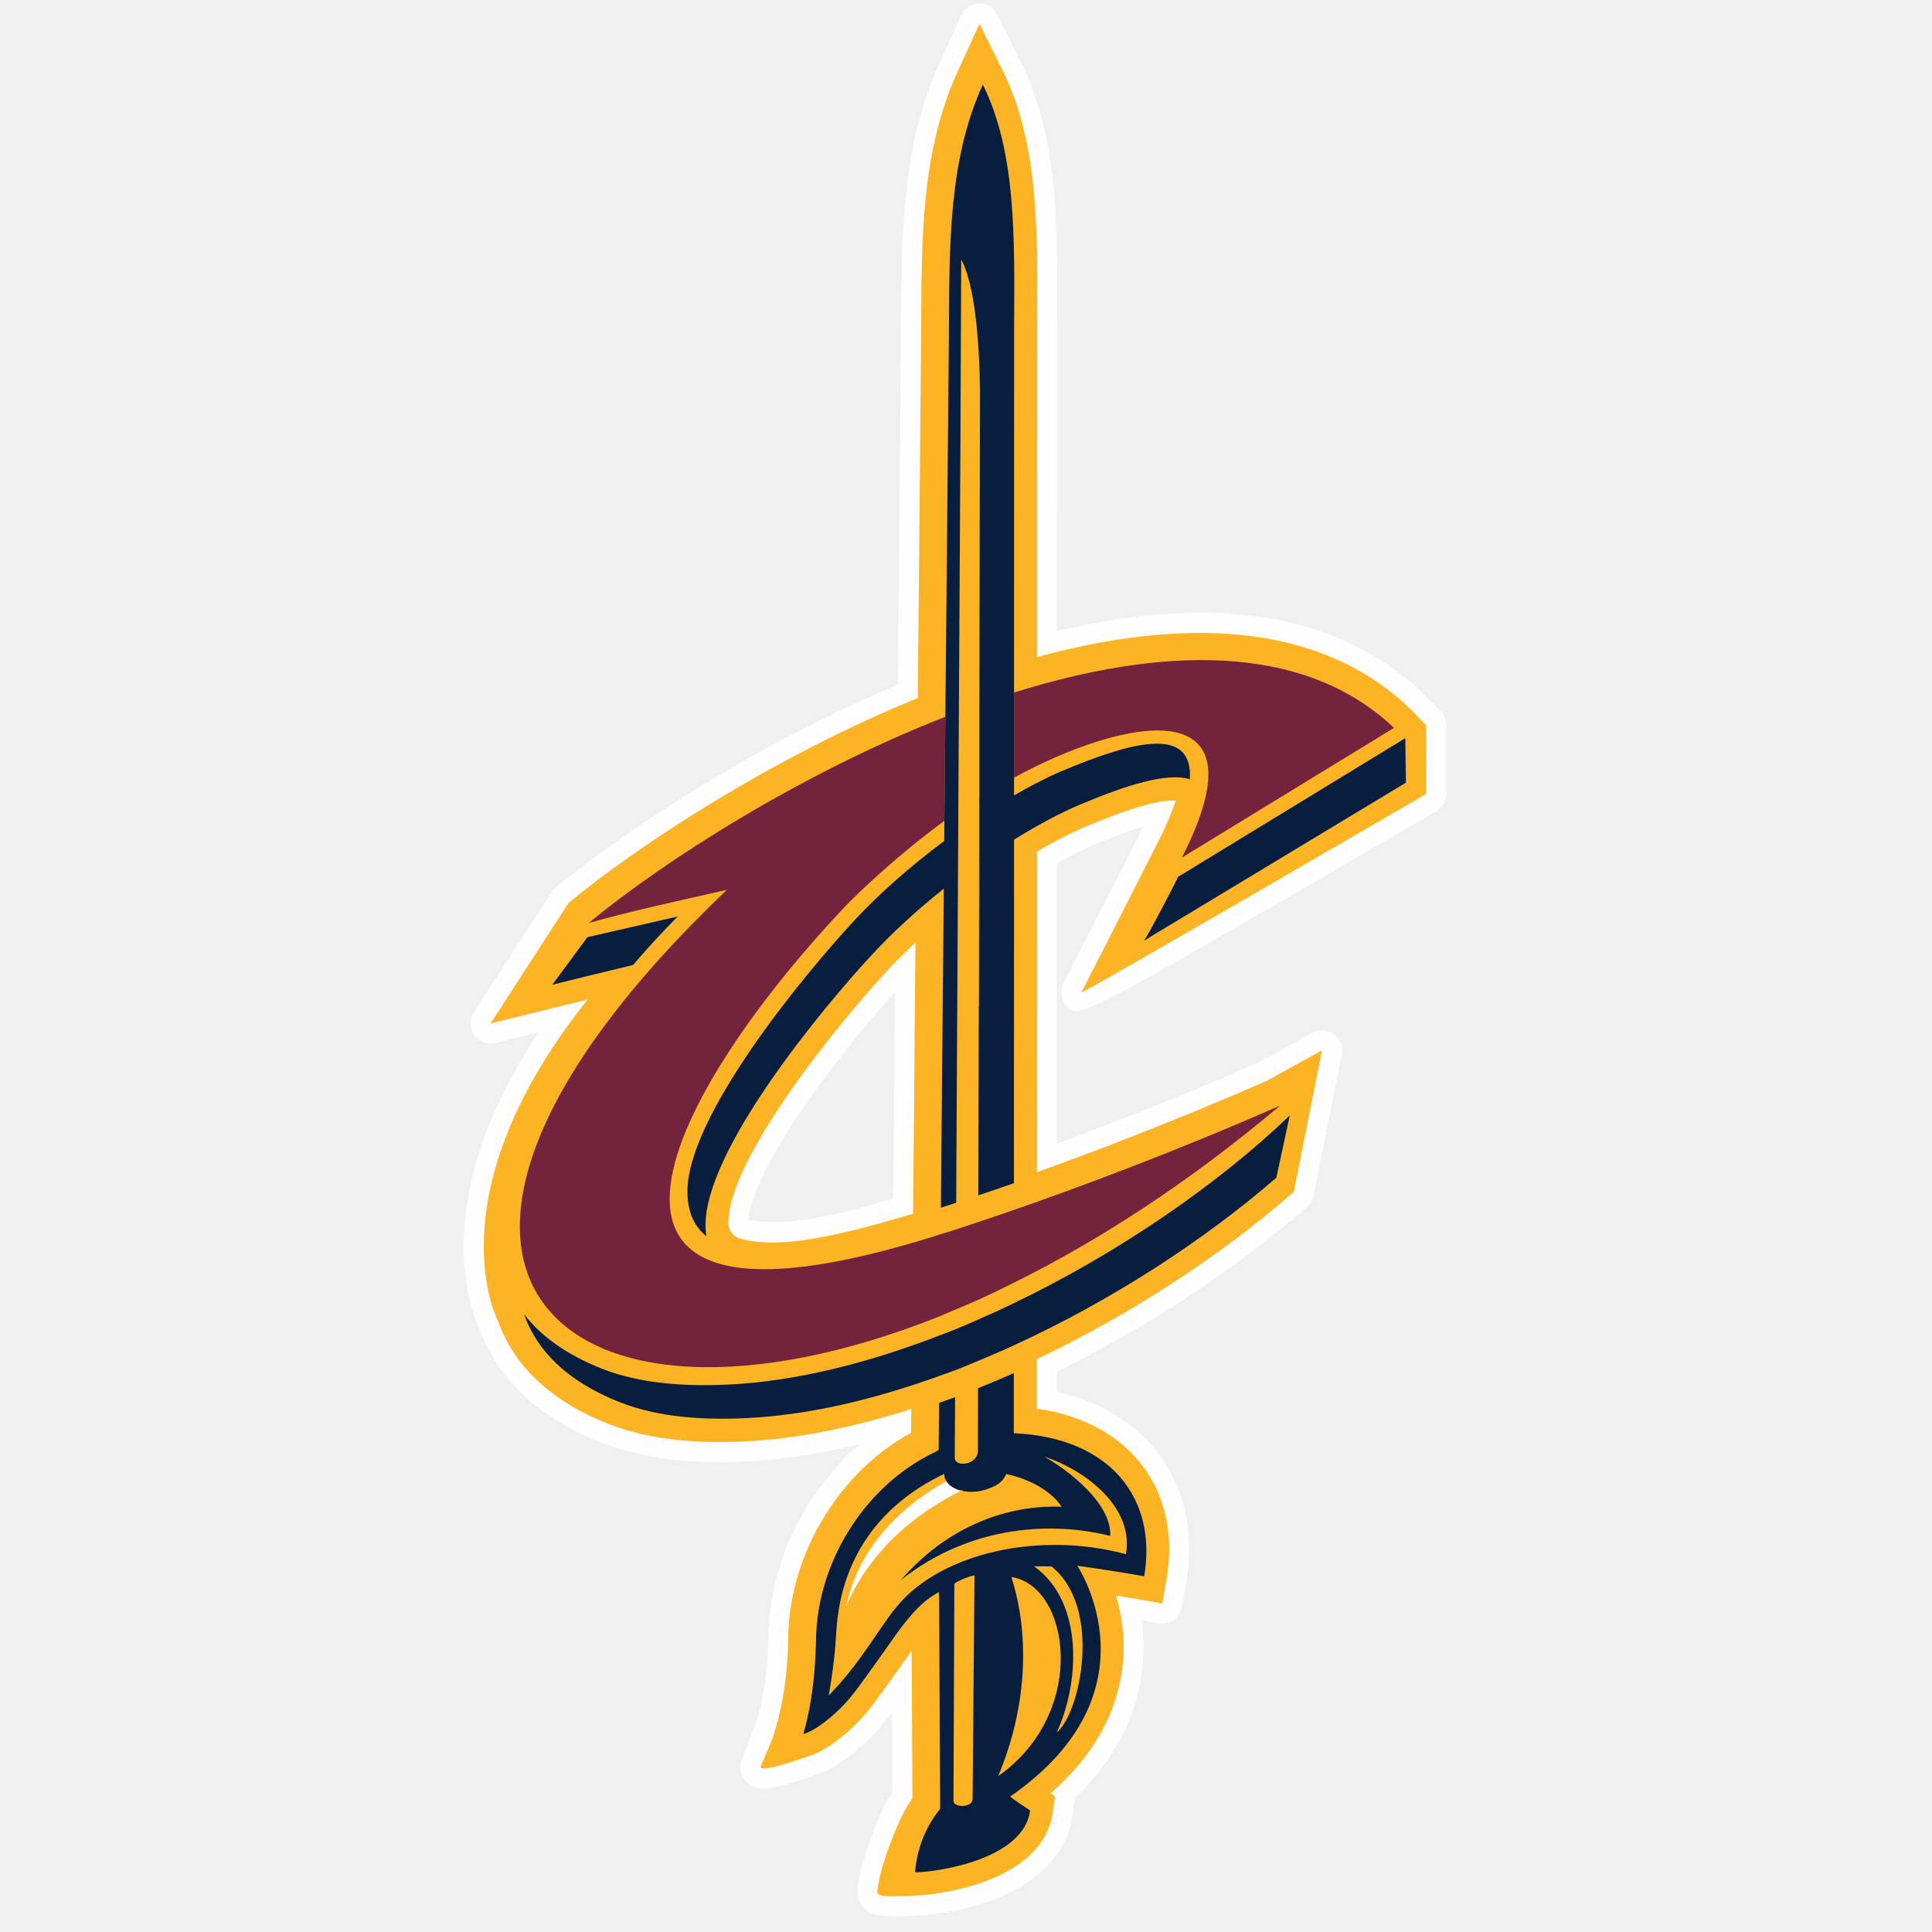
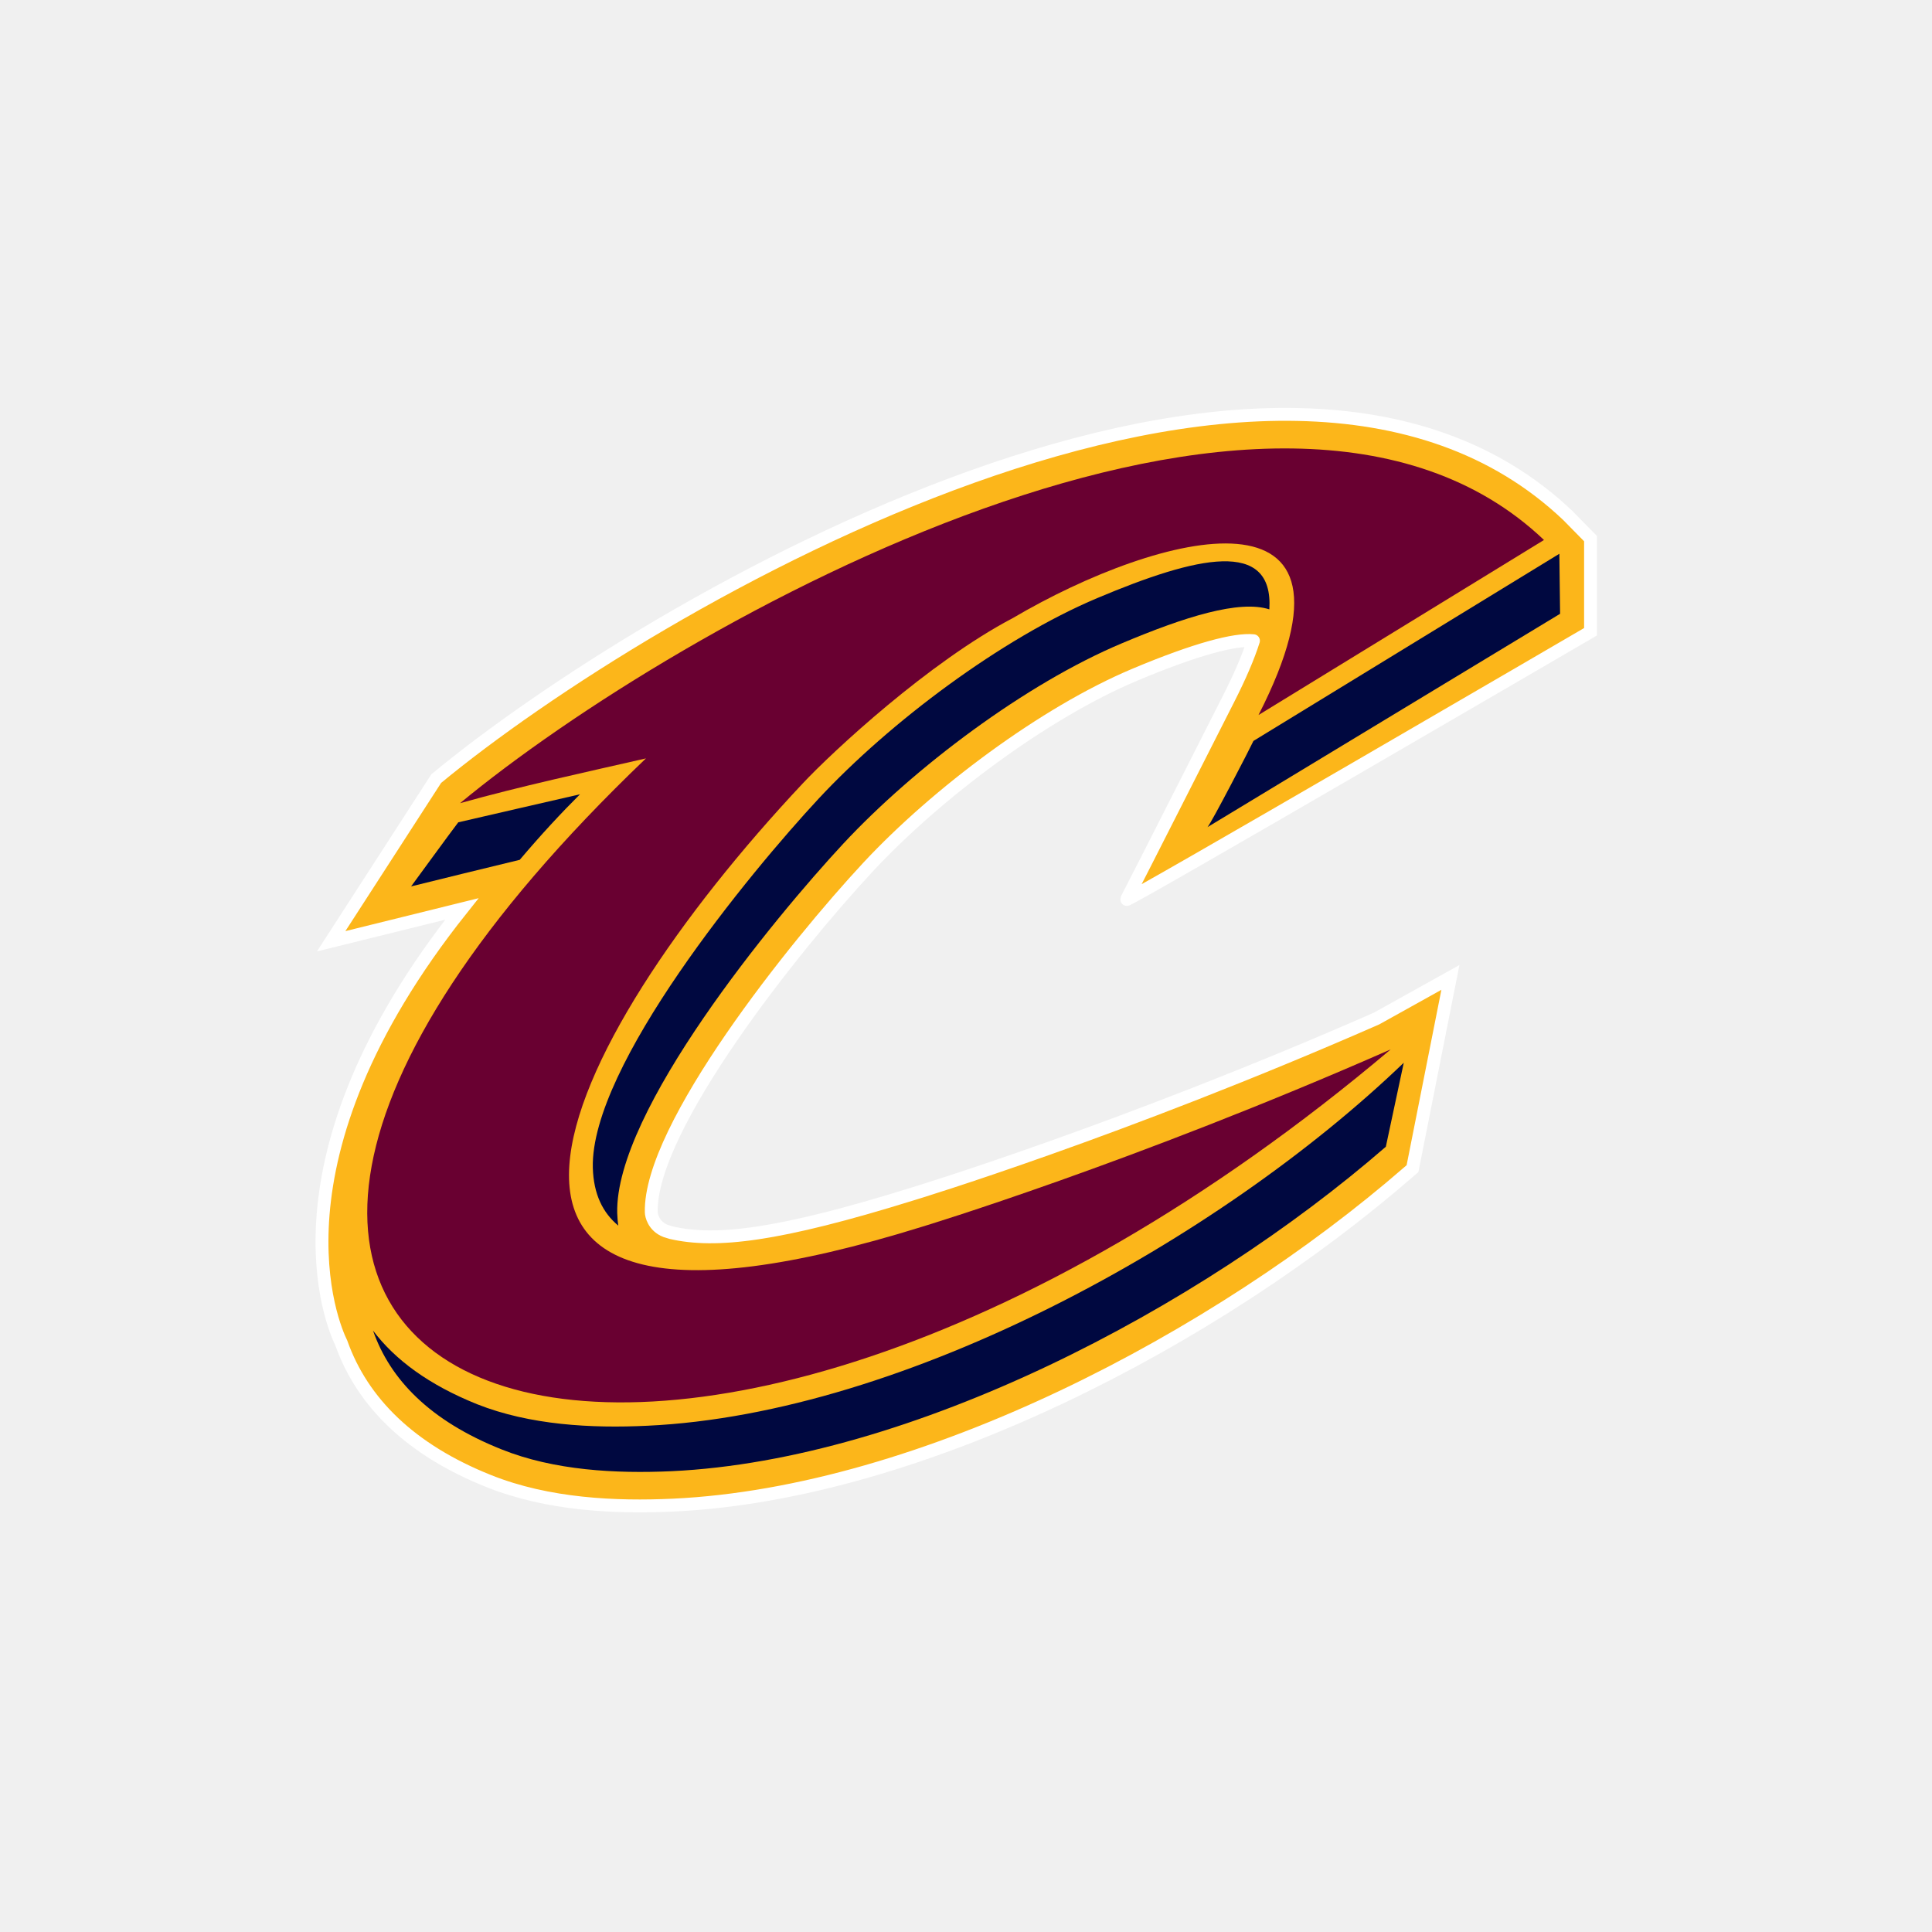
<svg xmlns="http://www.w3.org/2000/svg" width="150px" height="150px" viewBox="0 0 150 150" version="1.1">
  <defs />
-   <g id="Page-1" stroke="none" stroke-width="1" fill="none" fill-rule="evenodd">
+   <g id="App_Connected_Teamsites" stroke="none" stroke-width="1" fill="none" fill-rule="evenodd">
    <g id="CLE">
-       <g id="Page-1">
-         <g id="Group-3" transform="translate(36, 0.068622)" fill="#FEFEFE">
-           <path d="M33.448,81.976 L33.342,92.997 C27.827,94.625 24.538,95.122 22.111,94.643 C22.365,90.793 28.729,82.207 33.484,76.947 L33.444,81.816 C33.444,81.87 33.444,81.923 33.448,81.976 M75.828,55.13 L74.473,53.755 C67.984,47.591 58.434,45.981 46.057,48.943 L46.07,24.697 C46.092,21.228 46.105,17.946 45.834,14.824 C45.461,10.762 44.648,7.577 43.275,4.796 L41.444,1.084 C41.177,0.543 40.652,0.171 40.021,0.215 C39.421,0.228 38.879,0.579 38.635,1.129 L36.915,4.894 C35.546,7.888 34.72,11.179 34.311,15.25 C33.995,18.492 33.977,21.832 33.96,25.366 L33.715,53.081 C22.463,57.827 12.428,64.484 7.157,68.83 C7.037,68.932 6.93,69.048 6.841,69.185 L0.78,78.548 C0.433,79.084 0.451,79.772 0.82,80.291 C1.193,80.81 1.842,81.045 2.459,80.898 L5.841,80.064 C-3.087,93.379 0.757,102.151 1.202,103.034 C2.619,106.999 5.784,109.979 10.606,111.904 C13.645,113.115 17.347,113.612 21.894,113.394 C24.649,113.266 27.618,112.822 30.76,112.059 C28.178,114.29 26.107,117.257 24.853,120.597 C24.169,122.473 23.765,124.424 23.649,126.699 C23.645,127.143 23.636,127.999 23.551,129.09 C23.422,130.678 23.169,132.141 22.796,133.445 L21.6,136.528 C21.471,136.834 21.445,137.175 21.525,137.499 C21.627,137.929 21.969,138.359 22.356,138.568 C22.84,138.829 23.454,139.153 27.529,137.659 C27.773,137.579 28.142,137.441 28.609,137.175 C29.511,136.674 30.466,135.938 31.444,135.002 C32.129,134.341 32.737,133.587 33.253,132.9 L33.28,139.087 C33.137,139.313 32.982,139.57 32.813,139.867 C32.244,140.927 30.742,144.506 30.569,146.688 C30.533,147.132 30.746,147.726 31.058,148.05 C31.564,148.569 32.226,148.715 33.391,148.715 C33.986,148.715 34.715,148.68 35.622,148.631 C35.893,148.604 36.239,148.578 36.635,148.52 C37.466,148.409 38.75,148.188 40.137,147.757 C44.297,146.476 46.834,144.019 47.283,140.83 L47.448,139.597 C47.452,139.575 47.456,139.552 47.456,139.53 C52.101,135.042 52.927,130.323 52.772,127.076 C52.749,126.629 52.705,126.176 52.647,125.719 L53.963,125.959 C54.367,126.025 54.789,125.937 55.127,125.697 C55.469,125.462 55.696,125.103 55.767,124.695 L56.109,122.752 C56.736,119.111 56.011,115.634 54.069,112.96 C52.243,110.454 49.487,108.755 46.043,107.997 L46.043,106.436 C52.994,103.029 59.78,98.585 65.464,93.654 C65.731,93.427 65.909,93.117 65.975,92.78 L68.171,81.776 C68.291,81.182 68.051,80.579 67.562,80.22 C67.073,79.869 66.424,79.825 65.891,80.118 L61.736,82.419 C55.638,85.089 50.11,87.232 46.057,88.722 L46.057,66.945 C47.105,66.364 48.11,65.872 49.047,65.477 C50.661,64.799 51.874,64.369 52.772,64.098 C52.665,64.32 52.549,64.546 52.429,64.777 C52.429,64.777 46.888,75.696 46.594,76.237 C46.257,76.853 46.372,77.63 46.879,78.113 C47.843,79.022 47.848,79.018 75.504,62.918 C75.979,62.643 76.277,62.129 76.277,61.579 L76.277,56.217 C76.277,55.813 76.117,55.423 75.828,55.13" id="Fill-1" />
-         </g>
-         <path d="M69.058,75.181 C69.672,74.52 70.365,73.851 71.076,73.177 L70.996,81.896 L71.005,81.887 L70.889,94.226 C63.623,96.434 60.161,96.802 57.686,96.226 L57.375,96.137 C56.672,95.858 56.552,95.223 56.548,95.055 C56.432,90.185 64.832,79.71 69.058,75.181 M83.955,77.053 C83.822,77.306 110.718,61.645 110.718,61.645 L110.718,56.288 L109.402,54.948 C102.181,48.092 91.417,48.043 80.502,51.014 L80.511,25.477 C80.533,21.796 80.569,18.292 80.284,15.037 C79.978,11.706 79.324,8.482 77.88,5.55 L76.049,1.838 L74.329,5.604 C72.889,8.761 72.2,12.079 71.858,15.472 C71.529,18.798 71.529,22.288 71.516,25.969 L71.258,54.19 C60.01,58.794 49.668,65.544 44.149,70.094 L38.087,79.461 L45.624,77.603 C34.056,92.106 38.185,101.597 38.669,102.577 C39.891,105.996 42.669,108.733 47.184,110.529 C50.606,111.895 54.49,112.068 57.819,111.913 C61.988,111.718 66.365,110.791 70.752,109.394 L70.734,111.243 C66.97,113.292 63.93,116.885 62.317,121.195 C61.694,122.89 61.312,124.695 61.21,126.553 C61.201,126.859 61.21,127.884 61.099,129.285 C60.992,130.602 60.77,132.261 60.29,133.937 L60.019,134.878 L59.037,137.202 C59.134,137.601 61.823,136.701 63.032,136.257 C63.214,136.199 63.49,136.093 63.845,135.893 C64.494,135.53 65.334,134.94 66.361,133.951 C66.987,133.352 67.543,132.665 68.018,132.026 C68.472,131.423 68.889,130.815 69.258,130.305 C69.787,129.582 70.285,128.85 70.778,128.159 L70.814,134.385 L70.836,138.523 L70.836,139.632 C70.649,139.898 70.423,140.244 70.183,140.674 C69.627,141.703 68.263,145.025 68.116,146.883 C68.081,147.331 69.401,147.265 71.32,147.163 C71.587,147.141 71.965,147.114 72.427,147.052 C73.298,146.937 74.48,146.715 75.68,146.342 C77.827,145.682 81.258,144.138 81.742,140.692 L81.911,139.459 L81.564,139.233 C86.159,135.219 87.39,130.851 87.217,127.223 C87.159,125.981 86.933,124.846 86.648,123.879 L88.301,124.154 L90.239,124.495 L90.577,122.557 C91.719,115.94 87.964,110.436 80.489,109.363 L80.489,105.531 C87.83,102.036 94.754,97.485 100.19,92.766 L100.452,92.545 L102.643,81.541 L98.363,83.91 C91.475,86.925 85.222,89.316 80.502,91.01 L80.502,66.116 C81.84,65.331 83.173,64.648 84.444,64.116 C87.955,62.643 90.221,62.053 91.275,62.169 C90.99,63.065 90.519,64.187 89.817,65.548 C89.817,65.548 84.2,76.609 83.955,77.053" id="Fill-4" fill="#FCB424" />
-         <path d="M65.715,124.668 C65.963,124.091 66.239,123.546 66.537,123.031 C68.634,119.394 71.839,117.128 74.629,115.735 C74.11,115.611 73.701,115.35 73.483,115.004 C70.385,116.676 66.719,119.869 65.715,124.668" id="Fill-6" fill="#FEFEFE" />
-         <path d="M109.155,60.765 L109.106,57.31 L91.467,68.078 C91.334,68.398 89.036,72.824 88.814,73.037 L109.155,60.765 Z" id="Fill-8" fill="#081E3F" />
-         <path d="M42.881,76.455 C44.823,75.976 46.997,75.435 49.148,74.921 C50.374,73.488 51.561,72.22 52.618,71.155 C50.419,71.656 47.983,72.215 45.606,72.761 C45.157,73.364 43.152,76.096 42.881,76.455" id="Fill-10" fill="#081E3F" />
-         <path d="M78.713,101.179 C77.802,101.623 76.878,102.044 75.945,102.448 C75.358,102.709 74.771,102.967 74.185,103.206 C73.776,103.375 73.362,103.521 72.958,103.676 C67.385,105.836 61.745,107.255 56.506,107.499 C53.284,107.65 49.724,107.455 46.698,106.253 C43.915,105.144 41.969,103.699 40.685,102.031 C41.667,104.821 43.96,107.216 48.102,108.861 C51.142,110.067 54.688,110.254 57.915,110.103 C62.705,109.881 67.829,108.675 72.936,106.825 C73.345,106.679 73.754,106.537 74.162,106.386 C74.753,106.156 75.345,105.907 75.94,105.659 C76.869,105.277 77.798,104.878 78.713,104.452 C86.273,100.989 93.477,96.31 99.094,91.435 L100.139,86.601 C94.561,91.946 86.895,97.245 78.713,101.179" id="Fill-12" fill="#081E3F" />
-         <path d="M78.729,60.376 C87.173,55.768 98.523,53.364 91.755,66.59 L108.229,56.513 C101.118,49.763 89.941,50.264 78.729,53.768 L78.729,54.171 L78.729,60.376 Z" id="Fill-14" fill="#73243C" />
-         <path d="M78.722,93.936 C77.682,94.3 76.762,94.61 75.957,94.876 C75.291,95.102 74.713,95.293 74.224,95.453 C73.74,95.604 73.326,95.737 73.033,95.825 C72.62,95.958 72.393,96.029 72.393,96.029 C41.417,105.658 51.323,85.567 65.474,70.528 C66.705,69.219 69.864,66.252 73.322,63.733 L73.398,55.648 C62.176,60.043 51.563,66.824 45.71,71.658 C49.244,70.674 52.852,69.902 56.43,69.086 C25.658,98.451 43.484,113.969 72.975,102.19 C73.375,102.03 73.789,101.835 74.189,101.671 C74.771,101.422 75.357,101.187 75.949,100.917 C76.86,100.509 77.788,100.056 78.713,99.595 C85.303,96.327 92.307,91.807 99.387,85.838 C91.072,89.483 83.664,92.224 78.722,93.936" id="Fill-16" fill="#73243C" />
-         <polygon id="Fill-18" fill="#081E3F" points="74.315 79.446 74.315 79.455 74.324 79.455 74.324 79.437" />
-         <path d="M82.46,59.854 C81.335,60.329 80.14,60.941 78.731,61.752 L78.731,60.377 L78.731,54.173 L78.731,53.769 L78.735,25.62 C78.775,18.395 78.904,11.84 76.309,6.566 C73.656,12.372 73.7,18.909 73.674,26.13 L73.398,55.65 L73.322,63.735 L73.322,63.921 L73.309,65.291 C70.723,67.221 68.301,69.35 66.398,71.39 C62.421,75.665 53.226,86.802 53.373,92.647 C53.404,94.177 53.942,95.255 54.835,95.973 C54.808,95.743 54.781,95.508 54.777,95.255 C54.63,89.405 63.83,78.273 67.812,74.002 C69.354,72.343 71.238,70.622 73.278,68.995 L73.171,80.389 L73.171,80.402 L73.051,93.769 C73.38,93.663 73.789,93.53 74.238,93.383 L74.314,79.444 L74.314,79.439 L74.376,68.161 L74.398,64.498 L74.402,62.99 L74.447,55.277 L74.562,35.492 L74.629,20.151 C74.918,20.688 75.993,22.821 76.087,30.37 L76.038,54.718 L76.029,61.93 L76.025,63.371 L76.016,66.959 L76.002,78.038 L76.002,78.042 L75.993,78.065 L75.958,92.807 C76.776,92.536 77.7,92.217 78.722,91.862 L78.727,75.767 L78.727,75.763 L78.731,65.185 C80.629,64.023 82.295,63.123 83.868,62.462 C87.526,60.923 90.655,59.952 92.379,60.506 C92.641,56.417 88.202,57.441 82.46,59.854" id="Fill-20" fill="#081E3F" />
-         <polygon id="Fill-22" fill="#FCB424" points="75.992 78.086 76.01 78.041 76.01 78.041 75.992 78.041" />
-         <path d="M76.037,54.719 L76.086,30.37 L76.037,54.719 Z" id="Fill-24" fill="#FCB424" />
-         <polygon id="Fill-26" fill="#FCB424" points="75.992 78.047 76.01 78.037 76.01 78.037" />
-         <path d="M76.023,63.374 L76.032,63.369 L76.032,61.928 L76.032,61.932 L76.023,63.374 Z" id="Fill-28" fill="#FCB424" />
-         <polygon id="Fill-30" fill="#FCB424" points="75.992 78.041 76.01 78.036 76.046 66.957 76.028 66.962" />
-         <polygon id="Fill-32" fill="#FCB424" points="76.037 63.374 76.01 66.962 76.028 66.957 76.046 63.369" />
-         <path d="M76.026,61.931 L76.035,61.931 L76.053,54.719 L76.026,61.931 Z" id="Fill-34" fill="#FCB424" />
-         <path d="M87.414,120.667 C80.837,118.879 73.144,120.489 69.642,124.716 C68.197,126.45 66.9,129.014 64.344,131.639 C64.887,128.473 64.86,127.444 64.958,126.299 C65.367,121.239 68.015,116.963 73.308,114.431 C73.308,114.639 73.362,114.835 73.482,115.003 C73.699,115.349 74.113,115.611 74.628,115.735 C75.135,115.815 74.33,115.593 74.628,115.739 C74.708,115.753 74.793,115.775 74.877,115.784 C74.895,115.788 74.908,115.788 74.921,115.788 C75.001,115.806 75.064,115.81 75.135,115.815 C75.157,115.819 75.179,115.819 75.206,115.819 C75.277,115.824 75.344,115.824 75.41,115.824 L75.495,115.824 C75.584,115.824 75.677,115.819 75.784,115.81 C75.859,115.806 75.948,115.784 76.033,115.775 C76.05,115.775 76.059,115.766 76.077,115.766 C76.148,115.753 76.228,115.735 76.295,115.713 L76.312,115.713 C76.472,115.673 76.637,115.62 76.792,115.558 C77.357,115.367 77.806,115.052 77.983,114.693 L77.983,114.688 C78.037,114.608 78.09,114.529 78.126,114.444 C80.028,114.843 81.699,115.841 82.423,116.986 C79.019,116.835 74.046,117.952 69.94,122.68 C75.566,118.219 82.041,118.196 86.196,119.248 C86.339,116.759 82.939,114.125 81.068,113.092 C84.445,114.196 88.063,117.141 87.414,120.667 L87.414,120.667 Z M82.037,134.513 C83.756,130.867 84.263,124.459 80.281,121.603 L81.637,121.616 C85.632,124.814 83.868,133.054 82.037,134.513 L82.037,134.513 Z M77.504,137.893 C81.161,129.093 78.495,122.565 78.53,122.441 C83.054,123.115 84.548,132.921 77.504,137.893 L77.504,137.893 Z M75.513,139.667 C75.513,140.367 74.024,140.363 74.028,139.822 L74.095,122.955 C74.228,122.813 75.25,122.352 75.659,122.317 L75.513,139.667 Z M78.712,111.273 L78.712,106.603 C77.797,107.016 76.864,107.41 75.935,107.778 L75.926,112.626 C75.921,113.779 74.055,113.979 74.126,113.109 L74.153,108.475 C73.739,108.625 73.326,108.772 72.913,108.918 L72.877,112.564 L72.642,112.719 C68.98,114.431 65.927,117.811 64.407,121.869 C64.384,121.926 64.362,121.98 64.344,122.028 C63.793,123.536 63.447,125.151 63.371,126.8 C63.331,127.43 63.411,131.005 62.371,134.628 C62.371,134.611 63.331,134.478 65.184,132.695 C66.211,131.706 67.126,130.309 67.864,129.306 C69.557,126.987 70.908,124.627 72.904,123.607 L72.917,125.687 C72.944,129.643 72.997,140.399 72.993,140.434 C72.979,140.496 71.282,142.288 71.046,145.348 C71.033,145.472 79.383,144.882 79.979,140.567 C79.979,140.567 78.375,139.511 78.432,139.48 C90.187,131.333 83.641,121.563 83.641,121.563 C86.494,121.966 88.076,122.246 88.832,122.383 C89.854,116.476 86.343,111.61 78.712,111.273 L78.712,111.273 Z" id="Fill-36" fill="#081E3F" />
-         <rect id="Rectangle" x="0" y="0" width="150" height="150" />
+       <g id="Page-1" transform="translate(25, 32)">
+         <path d="M72.318,17.745 C70.89,17.598 67.837,18.395 63.11,20.383 C56.055,23.348 47.714,29.609 42.406,35.308 C36.716,41.419 25.413,55.546 25.565,62.115 C25.565,62.345 25.737,63.205 26.684,63.573 L27.1,63.702 C30.539,64.496 35.363,63.965 45.871,60.694 C45.871,60.694 61.916,55.833 81.865,47.084 L87.609,43.888 L84.667,58.73 L84.323,59.028 C69.533,71.873 46.648,83.949 27.273,84.856 C22.794,85.064 17.562,84.835 12.954,82.993 C6.883,80.572 3.138,76.882 1.499,72.272 C0.843,70.942 -4.726,58.132 10.859,38.571 L0.711,41.08 L8.87,28.449 C25.389,14.785 74.014,-13.576 96.723,8.022 L98.489,9.82 L98.489,17.049 C98.489,17.049 62.278,38.172 62.467,37.835 C62.793,37.238 70.357,22.314 70.357,22.314 C71.294,20.477 71.932,18.968 72.318,17.745" id="Fill-1" stroke="#FFFFFF" fill="#FCB61A" stroke-linecap="round" />
+         <path d="M73.552,15.311 C71.224,14.562 67.012,15.873 62.091,17.95 C54.628,21.086 45.982,27.585 40.471,33.504 C35.113,39.266 22.729,54.289 22.921,62.18 C22.934,62.513 22.956,62.841 23.004,63.158 C21.81,62.169 21.084,60.73 21.026,58.658 C20.839,50.769 33.217,35.751 38.57,29.995 C44.086,24.074 52.738,17.577 60.195,14.434 C67.918,11.178 73.89,9.79 73.552,15.311" id="Fill-4" fill="#000840" />
+         <path d="M96.068,10.994 L96.125,15.655 L68.75,32.218 C69.042,31.92 72.13,25.951 72.317,25.526 L96.068,10.994 Z" id="Fill-6" fill="#000840" />
+         <path d="M15.352,34.757 C12.456,35.453 9.526,36.178 6.917,36.821 C7.279,36.336 9.964,32.645 10.579,31.845 C13.778,31.096 17.06,30.358 20.031,29.668 C18.591,31.1 16.991,32.819 15.352,34.757" id="Fill-8" fill="#000840" />
+         <path d="M82.596,57.032 C68.059,69.656 45.723,81.344 27.151,82.223 C22.8,82.421 18.02,82.168 13.941,80.53 C8.367,78.309 5.279,75.086 3.962,71.307 C5.677,73.577 8.297,75.518 12.04,77.022 C16.13,78.643 20.91,78.905 25.261,78.694 C45.302,77.764 69.714,64.228 83.988,50.511 L82.596,57.032 Z" id="Fill-10" fill="#000840" />
+         <path d="M94.875,9.924 L72.71,23.515 C82.226,4.871 65.088,9.246 53.64,15.984 C47.128,19.405 39.665,26.331 37.324,28.826 C18.278,49.106 4.938,76.209 46.642,63.228 C46.642,63.228 62.852,58.32 82.975,49.474 C26.012,97.594 -27.754,77.471 25.151,26.882 C20.336,27.983 15.474,29.029 10.718,30.359 C27.658,16.341 74.131,-9.812 94.875,9.924" id="Fill-12" fill="#690031" />
      </g>
    </g>
  </g>
</svg>
